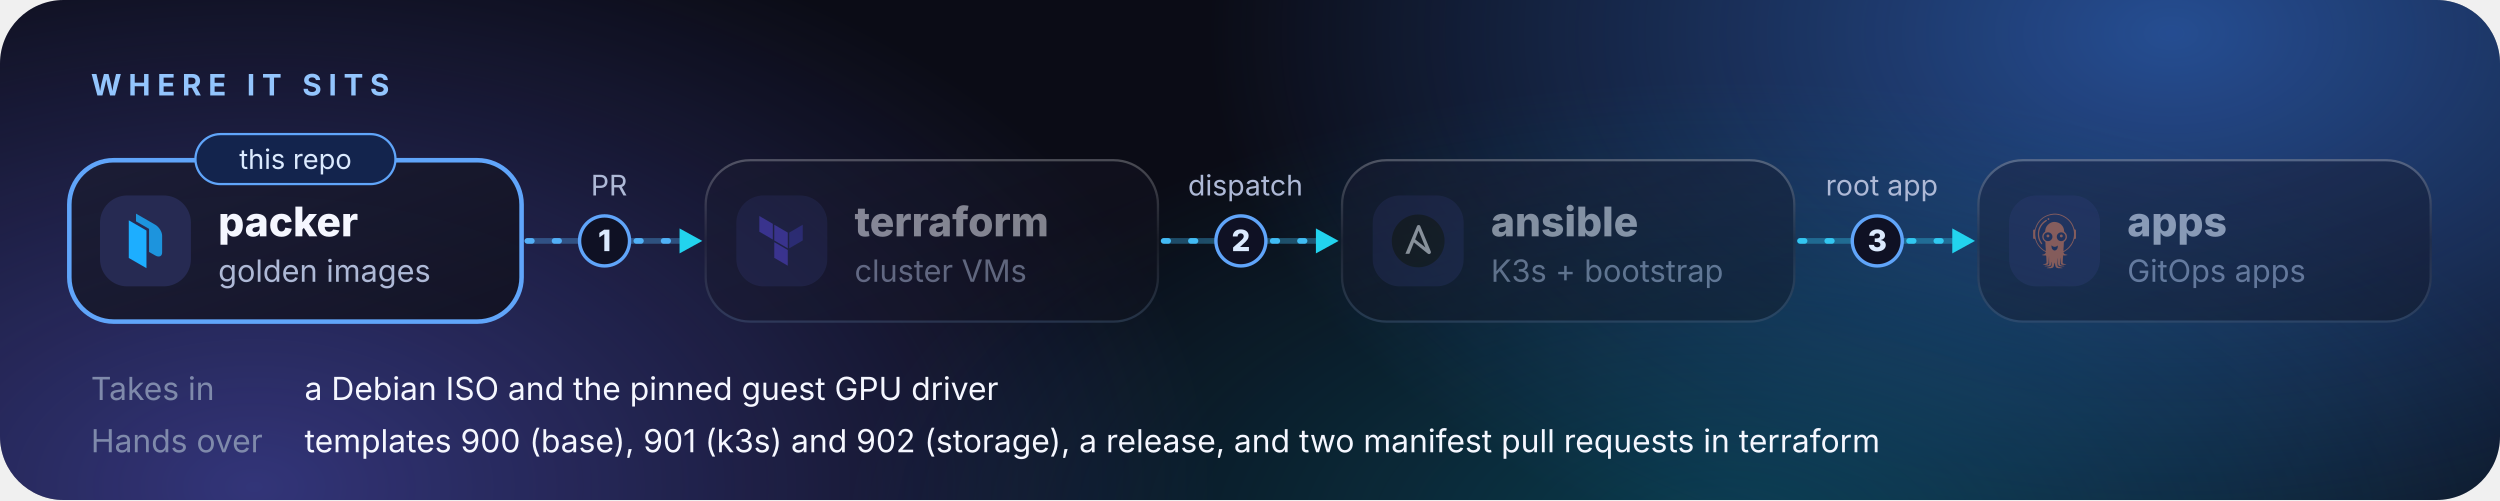
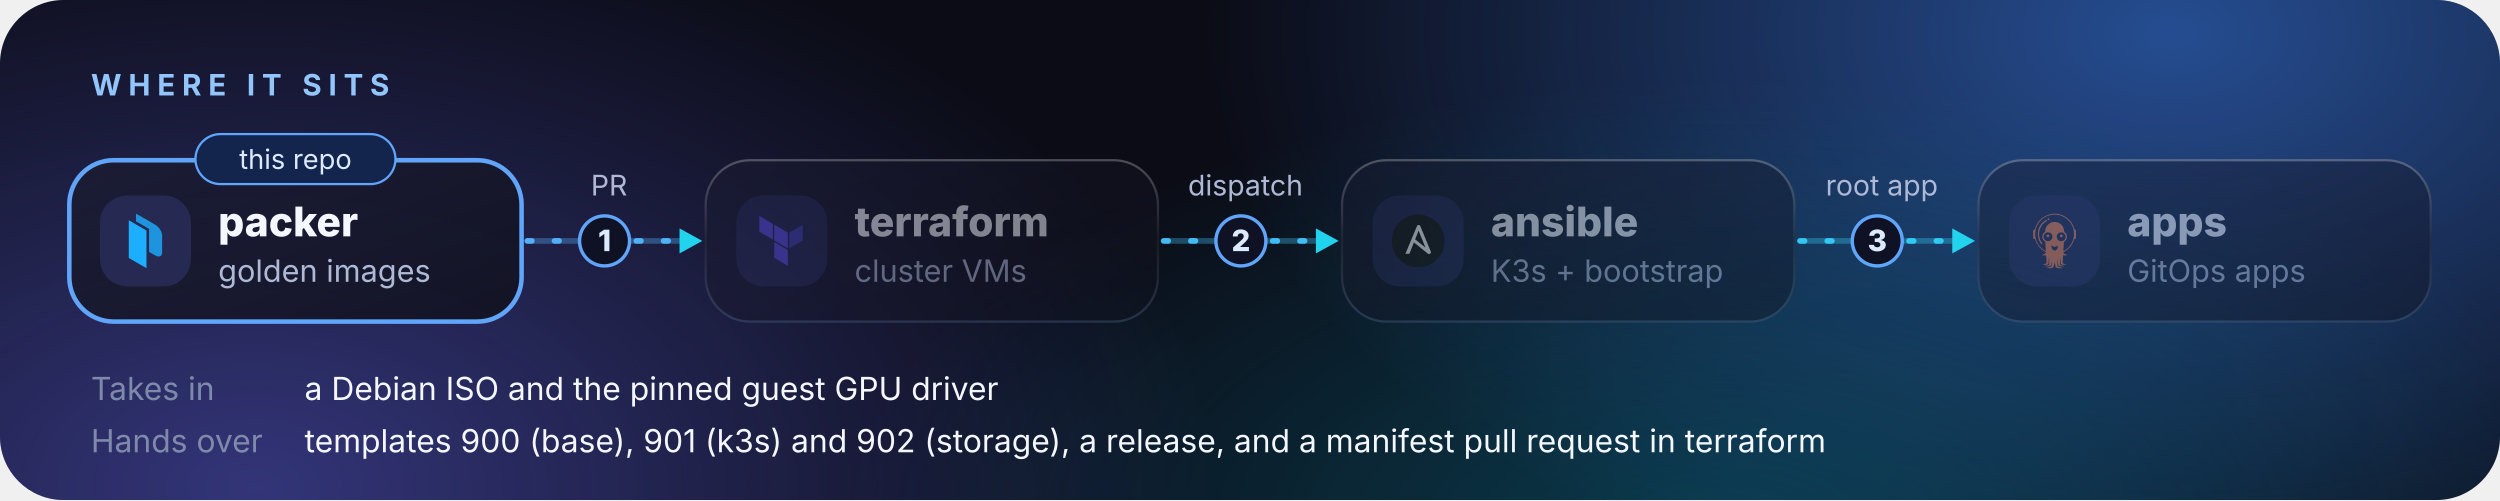
<svg xmlns="http://www.w3.org/2000/svg" width="1100" height="220" viewBox="0 0 1100 220" role="img" aria-labelledby="t d">
  <defs>
    <radialGradient id="ga">
      <stop offset="0" stop-color="#3B82F6" stop-opacity=".55" />
      <stop offset="1" stop-color="#3B82F6" stop-opacity="0" />
    </radialGradient>
    <radialGradient id="gb">
      <stop offset="0" stop-color="#6366F1" stop-opacity=".45" />
      <stop offset="1" stop-color="#6366F1" stop-opacity="0" />
    </radialGradient>
    <radialGradient id="gc">
      <stop offset="0" stop-color="#0891B2" stop-opacity=".35" />
      <stop offset="1" stop-color="#0891B2" stop-opacity="0" />
    </radialGradient>
    <linearGradient id="card" x1="0" y1="0" x2="1" y2="1">
      <stop offset="0" stop-color="#1B1D33" />
      <stop offset="1" stop-color="#0F0F1A" />
    </linearGradient>
    <linearGradient id="rim" x1="0" y1="0" x2="0" y2="1">
      <stop offset="0" stop-color="#FFFFFF" stop-opacity=".5" />
      <stop offset=".5" stop-color="#FFFFFF" stop-opacity=".08" />
      <stop offset="1" stop-color="#93C5FD" stop-opacity=".35" />
    </linearGradient>
    <linearGradient id="edge" gradientUnits="userSpaceOnUse" x1="0" y1="0" x2="1100" y2="0">
      <stop offset="0" stop-color="#60A5FA" />
      <stop offset="1" stop-color="#22D3EE" />
    </linearGradient>
    <linearGradient id="sq" x1="0" y1="0" x2="1" y2="1">
      <stop offset="0" stop-color="#1B1D33" />
      <stop offset="1" stop-color="#0F0F1A" />
    </linearGradient>
    <radialGradient id="glow" cx=".5" cy=".5" r=".5">
      <stop offset="0" stop-color="#3B82F6" stop-opacity=".5" />
      <stop offset="1" stop-color="#3B82F6" stop-opacity="0" />
    </radialGradient>
    <linearGradient id="st" gradientUnits="userSpaceOnUse" x1="12" y1="8" x2="36" y2="42">
      <stop offset="0" stop-color="#FFFFFF" />
      <stop offset=".35" stop-color="#93C5FD" />
      <stop offset=".75" stop-color="#3B82F6" />
      <stop offset="1" stop-color="#22D3EE" />
    </linearGradient>
    <linearGradient id="wm" gradientUnits="userSpaceOnUse" x1="0" y1="0" x2="182" y2="0">
      <stop offset="0" stop-color="#FFFFFF" />
      <stop offset=".55" stop-color="#93C5FD" />
      <stop offset="1" stop-color="#67E8F9" />
    </linearGradient>
    <clipPath id="clip">
      <rect width="1100" height="220" rx="28" />
    </clipPath>
    <symbol id="i-ansible" viewBox="0 0 128 128">
      <path fill="#1A1918" d="M126 64c0 34.2-27.8 62-62 62S2 98.2 2 64 29.8 2 64 2s62 27.8 62 62" />
      <path fill="#FFF" d="M65 39.9l16 39.6-24.1-19.1L65 39.9zm28.5 48.7L68.9 29.2c-.7-1.7-2.1-2.6-3.8-2.6-1.7 0-3.2.9-3.9 2.6L34 94.3h9.3L54 67.5l32 25.9c1.3 1 2.2 1.5 3.4 1.5 2.4 0 4.5-1.8 4.5-4.4.1-.5-.1-1.2-.4-1.9z" />
    </symbol>
    <symbol id="i-argocd" viewBox="0 0 24 24">
      <g fill="#EF7B4D">
        <path d="M12.581 0c.436.037.871.1 1.299.186 1.679.383 3.121 1.213 4.382 2.365 1.161 1.06 1.917 2.372 2.335 3.881.089.321.216.56.586.624.205.035.238.245.239.43.003.646.002 1.294.002 1.94l-.002 1.21c-.001.356-.116.479-.466.474-.211-.003-.293.119-.344.291-.146.489-.33.966-.552 1.426-.818 1.682-2.084 2.938-3.688 3.87-.077.045-.155.088-.233.131-.252.137-.258.146-.155.415.114.299.358.529.664.625.269.096.553.134.827.21a.672.672 0 0 1 .236.094c-.066.082-.156.067-.231.082-.36.073-.713.184-1.086.17a1.275 1.275 0 0 1-.438-.064c-.114-.045-.152-.006-.176.109a5.354 5.354 0 0 0-.084.92c-.015.617-.071 1.23-.112 1.844-.042.598-.018.651.558.842.281.094.563.187.842.286.069.024.15.038.192.117-.04.057-.098.035-.146.035-.493.003-.985.005-1.478.001-.524-.005-.806-.282-.845-.803-.055-.762-.12-1.524-.182-2.286a.947.947 0 0 0-.026-.12c-.079.455-.065.879-.084 1.298-.023.528-.008 1.057-.007 1.584 0 .27.086.388.335.483.359.135.711.295 1.114.262.141-.012.276.062.402.129.032.017.073.033.069.073-.004.043-.049.047-.084.045-.657-.019-1.317.065-1.972-.028-.323-.046-.533-.236-.631-.552-.094-.303-.114-.617-.137-.93-.046-.626-.078-1.253-.116-1.88a.222.222 0 0 0-.061-.171.282.282 0 0 0-.031.193c-.002.956-.002 1.911-.001 2.866 0 .388.123.575.494.708.481.172.976.298 1.47.423.11.028.225.047.242.192h-1.852c-.051-.01-.103-.022-.155-.03-.701-.1-1.001-.372-1.143-1.042l-.067-.331-.226-1.103c-.069.12-.118.25-.144.386-.083.399-.151.802-.243 1.2-.113.493-.444.763-.932.857l-.33.063H8.558c.057-.171.216-.185.355-.221.476-.127.96-.223 1.417-.409a.603.603 0 0 0 .397-.521c.058-.435.002-.865-.013-1.296a1.528 1.528 0 0 0-.078-.315.405.405 0 0 0-.071.207c-.026.296-.049.591-.075.886-.038.432-.273.716-.679.81a1.702 1.702 0 0 1-.37.045c-.557.003-1.115-.001-1.673-.005-.048 0-.109.019-.148-.065.178-.103.377-.168.582-.187a5.67 5.67 0 0 0 .939-.193c.42-.114.522-.249.512-.687-.023-.931-.091-1.86-.069-2.791.004-.184.001-.368.001-.551a2.387 2.387 0 0 0-.05.385 40.299 40.299 0 0 1-.186 2.623c-.052.513-.296.748-.804.805-.446.051-.889.002-1.332-.02-.108-.006-.234.012-.339-.064.043-.066.106-.07.16-.087.362-.115.725-.224 1.086-.344.246-.081.35-.235.355-.492a2.241 2.241 0 0 0-.003-.232 45.315 45.315 0 0 1-.105-2.149 5.487 5.487 0 0 0-.035-.478c-.024-.188-.131-.287-.295-.258-.505.092-.99-.006-1.473-.139-.059-.016-.134-.007-.178-.088a.986.986 0 0 1 .285-.09c.255-.052.507-.121.753-.208.312-.112.564-.347.695-.651.089-.203.056-.317-.112-.398-1.418-.683-2.512-1.73-3.391-3.017a8.152 8.152 0 0 1-1.123-2.447c-.067-.246-.156-.3-.383-.26-.306.053-.401.006-.535-.273v-3.49c.144-.303.205-.341.534-.329.235.01.247-.004.309-.242.396-1.508 1.082-2.861 2.171-3.988C6.9 1.42 8.523.631 10.34.203c.456-.108.922-.15 1.387-.203h.854Zm7.974 8.948a7.34 7.34 0 0 0-.048-.938 8.353 8.353 0 0 0-.099-.65c-.598-2.964-2.344-5.02-5.051-6.268-1.553-.715-3.21-.835-4.878-.511-3.248.633-5.396 2.583-6.539 5.652-.436 1.173-.495 2.406-.37 3.65.087.935.339 1.846.745 2.694.585 1.213 1.444 2.207 2.477 3.058.343.286.719.528 1.121.719.235.111.247.105.245-.146.006-.16.003-.32-.009-.48-.125-1.02-.142-2.045-.169-3.069a.392.392 0 0 0-.184-.353c-.385-.268-.713-.592-.921-1.019-.474-.97-.372-2.361.813-3.215.136-.097.217-.19.198-.373a1.724 1.724 0 0 1 .031-.442c.177-1.187.748-2.138 1.722-2.84.68-.492 1.442-.772 2.286-.782.483-.007.953.11 1.414.244 1.609.467 2.846 2.07 2.845 3.697a.64.64 0 0 0 .268.565c.463.371.821.83.943 1.426.22 1.077-.083 1.982-.979 2.634-.266.194-.347.406-.333.698.002.047 0 .095-.002.142l-.062 1.439c-.025.586-.138 1.165-.117 1.754.008.223.006.226.201.128a7.46 7.46 0 0 0 2.393-1.903c1.32-1.577 2.074-3.372 2.059-5.511ZM9.117 12.102c1.489.021 2.443-1.578 1.716-2.879a1.937 1.937 0 0 0-1.699-.991c-1.094-.004-1.954.822-1.958 1.881-.005 1.148.813 1.985 1.941 1.989Zm5.794 0c1.101.002 1.935-.823 1.935-1.917 0-1.091-.846-1.949-1.92-1.947-1.064.003-1.94.866-1.943 1.915-.003 1.105.831 1.948 1.928 1.949Zm-1.472 1.937c-.208.128-.407.277-.63.384-.536.257-1.063.257-1.579-.048-.158-.094-.308-.201-.464-.298-.047-.028-.092-.103-.15-.062-.044.03-.01.1-.001.151.037.179.064.362.082.544.027.565.293.992.742 1.31a.984.984 0 0 0 .791.186c.565-.119 1.025-.614 1.124-1.218.043-.266.005-.544.109-.803a.133.133 0 0 0-.024-.146Zm-8.78-4.92c-.012-1.102.143-2.055.54-2.961.633-1.443 1.642-2.553 2.98-3.374a.378.378 0 0 1 .459.067c.06.06.036.118.01.178a1.09 1.09 0 0 1-.48.51c-1.079.639-1.829 1.571-2.357 2.688a6.325 6.325 0 0 0-.618 2.986c.055 1.309.439 2.516 1.213 3.588.088.104.148.23.173.365.01.08.059.168-.031.228a.312.312 0 0 1-.288.041.502.502 0 0 1-.234-.185c-.72-.979-1.193-2.056-1.331-3.273-.036-.326-.004-.653-.036-.858ZM8.94 2.34a.373.373 0 0 1 .378-.382c.211.001.409.226.416.473.004.138-.309.39-.476.386-.189-.005-.318-.2-.318-.477Zm-.465 7.48a.609.609 0 0 1 .586-.631c.38-.003.671.271.675.633.004.356-.27.622-.639.621-.38-.002-.621-.241-.622-.623Zm6.496.623c-.381-.002-.625-.255-.621-.646a.635.635 0 0 1 .596-.613.656.656 0 0 1 .669.643c.001.354-.275.618-.644.616Z" />
      </g>
    </symbol>
    <symbol id="i-packer" viewBox="0 0 128 128">
      <path fill="#1daeff" d="M66.354 39.617V128l-41.482-23.963v-88.39Zm0 0" />
      <path fill="#1d94dd" d="M86.893 25.975 41.801 0v18.044L72.46 35.75v54.119l14.433 8.269c8.934 5.158 16.236 2.066 16.236-6.863V51.592c0-8.933-7.302-20.459-16.235-25.617zm0 0" />
    </symbol>
    <symbol id="i-terraform" viewBox="0 0 128 128">
      <g fill-rule="evenodd">
        <path d="M77.941 44.5v36.836L46.324 62.918V26.082zm0 0" fill="#5c4ee5" />
        <path d="M81.41 81.336l31.633-18.418V26.082L81.41 44.5zm0 0" fill="#4040b2" />
        <path d="M11.242 42.36L42.86 60.776V23.941L11.242 5.523zm0 0M77.941 85.375L46.324 66.957v36.82l31.617 18.418zm0 0" fill="#5c4ee5" />
      </g>
    </symbol>
  </defs>
  <style>
    text { font-family: Manrope, Inter, ui-sans-serif, system-ui, -apple-system, 'Segoe UI', Roboto, 'Helvetica Neue', 'Noto Sans', Arial, sans-serif; }
    .mono { font-family: ui-monospace, 'SF Mono', SFMono-Regular, Menlo, Consolas, 'Liberation Mono', monospace; }
    .panel { fill: #0B0C16; }
    .card { fill: url(#card); fill-opacity: .8; }
    .rim { fill: none; stroke: url(#rim); }
    .lit { fill: none; stroke: #60A5FA; stroke-width: 2; }
    .lane { fill: #FFFFFF; fill-opacity: .035; stroke: #FFFFFF; stroke-opacity: .09; }
    .tile { fill: #262A52; }
    .t1 { fill: #F5F7FF; }
    .t2 { fill: #AEB9D6; }
    .t3 { fill: #7F8AAB; }
    .acc { fill: #93C5FD; }
    .vio { fill: #C4B5FD; }
    .amb { fill: #FCD34D; }
    .rule { stroke: #FFFFFF; stroke-opacity: .1; }
    .chip { fill: #3B82F6; fill-opacity: .16; stroke: #60A5FA; stroke-opacity: .45; }
    .chipt { fill: #DBEAFE; }
    .wf { fill: #FFFFFF; fill-opacity: .06; stroke: #FFFFFF; stroke-opacity: .2; }
    .wft { fill: #E6EBFA; }
    .dot { fill: #22D3EE; }
    .edge { fill: none; stroke: url(#edge); stroke-width: 2.5; stroke-opacity: .35; }
    .flow { fill: none; stroke: url(#edge); stroke-width: 2.5; stroke-linecap: round; stroke-dasharray: 2 10; animation: flow 1.1s linear infinite; }
    .head { fill: #22D3EE; }
    .badge { fill: #0F1124; stroke: #60A5FA; stroke-width: 1.5; }
    .badget { fill: #DBEAFE; }
    .side { fill: none; stroke: #A78BFA; stroke-width: 1.5; stroke-dasharray: 3 5; stroke-linecap: round; animation: flow 3s linear infinite; }
    .sidehead { fill: #A78BFA; }
    .pill { fill: #171331; stroke: #A78BFA; stroke-opacity: .55; }
    .pillt { fill: #DDD6FE; }
    .wire { fill: none; stroke: #8A94B8; stroke-opacity: .6; stroke-width: 1.5; }
    .wirehead { fill: #8A94B8; }
    .hum { fill: #2A2110; stroke: #FBBF24; stroke-opacity: .6; }
    .humt { fill: #FDE68A; }
    .gate { fill: none; stroke: #FBBF24; stroke-opacity: .7; stroke-width: 1.5; stroke-dasharray: 6 6; }
    .tag { fill: #151936; stroke: #8A94B8; stroke-opacity: .5; }
    .tagt { fill: #C9D1EA; }
    .here { fill: #13244D; stroke: #60A5FA; }
    .heret { fill: #DBEAFE; }
    .dim { opacity: .5; }
    @keyframes flow { to { stroke-dashoffset: -24; } }
    @media (prefers-reduced-motion: reduce) { .flow, .side { animation: none; } }
    @media (prefers-color-scheme: light) {
      .panel { fill: #F3F6FF; }
      .blob { opacity: .4; }
      .card { fill: #FFFFFF; fill-opacity: .85; }
      .rim { stroke: #C7D2FE; }
      .lit { stroke: #2563EB; }
      .lane { fill: #FFFFFF; fill-opacity: .55; stroke: #C7D2FE; stroke-opacity: .9; }
      .tile { fill: #EEF2FF; }
      .t1 { fill: #0E1330; }
      .t2 { fill: #4A5578; }
      .t3 { fill: #6B7699; }
      .acc { fill: #2563EB; }
      .vio { fill: #6D28D9; }
      .amb { fill: #B45309; }
      .rule { stroke: #0E1330; stroke-opacity: .1; }
      .chip { fill: #2563EB; fill-opacity: .08; stroke: #2563EB; stroke-opacity: .35; }
      .chipt { fill: #1E3A8A; }
      .wf { fill: #FFFFFF; fill-opacity: .9; stroke: #B6C2EC; stroke-opacity: 1; }
      .wft { fill: #1B2147; }
      .dot { fill: #0891B2; }
      .edge, .flow { stroke: #2563EB; }
      .head { fill: #2563EB; }
      .badge { fill: #FFFFFF; stroke: #2563EB; }
      .badget { fill: #1E3A8A; }
      .side { stroke: #7C3AED; }
      .sidehead { fill: #7C3AED; }
      .pill { fill: #F5F3FF; stroke: #7C3AED; stroke-opacity: .45; }
      .pillt { fill: #5B21B6; }
      .wire { stroke: #64709A; }
      .wirehead { fill: #64709A; }
      .hum { fill: #FFFBEB; stroke: #D97706; stroke-opacity: .6; }
      .humt { fill: #92400E; }
      .gate { stroke: #D97706; }
      .tag { fill: #FFFFFF; stroke: #64709A; stroke-opacity: .5; }
      .tagt { fill: #2A3358; }
      .here { fill: #EAF0FF; stroke: #2563EB; }
      .heret { fill: #1E3A8A; }
    }
  </style>
  <g clip-path="url(#clip)">
    <rect class="panel" width="1100" height="220" />
    <g class="blob">
      <ellipse cx="957" cy="15.4" rx="429" ry="260" fill="url(#ga)" />
      <ellipse cx="110" cy="213.4" rx="429" ry="260" fill="url(#gb)" />
      <ellipse cx="759" cy="235.4" rx="385" ry="200" fill="url(#gc)" />
    </g>
  </g>
  <text class="acc" x="40" y="42" font-size="13" font-weight="700" letter-spacing="3">WHERE IT SITS</text>
  <rect class="card" x="30" y="70" width="200" height="72" rx="20" />
  <rect class="lit" x="30.5" y="70.5" width="199" height="71" rx="19.5" />
  <rect class="tile" x="44" y="86" width="40" height="40" rx="12" />
  <use href="#i-packer" x="52" y="94" width="24" height="24" />
  <text class="t1" x="96" y="104" font-size="18" font-weight="800">packer</text>
  <text class="t2" x="96" y="124" font-size="13.5">golden images</text>
  <rect class="here" x="86" y="59" width="88" height="22" rx="11" />
  <text class="heret" x="130" y="74.32" font-size="12" text-anchor="middle">this repo</text>
  <g class="dim">
    <rect class="card" x="310" y="70" width="200" height="72" rx="20" />
    <rect class="rim" x="310.5" y="70.5" width="199" height="71" rx="19.5" />
    <rect class="tile" x="324" y="86" width="40" height="40" rx="12" />
    <use href="#i-terraform" x="332" y="94" width="24" height="24" />
    <text class="t1" x="376" y="104" font-size="18" font-weight="800">terraform</text>
    <text class="t2" x="376" y="124" font-size="13.5">cluster VMs</text>
  </g>
  <g class="dim">
    <rect class="card" x="590" y="70" width="200" height="72" rx="20" />
    <rect class="rim" x="590.5" y="70.5" width="199" height="71" rx="19.5" />
    <rect class="tile" x="604" y="86" width="40" height="40" rx="12" />
    <use href="#i-ansible" x="612" y="94" width="24" height="24" />
    <text class="t1" x="656" y="104" font-size="18" font-weight="800">ansible</text>
    <text class="t2" x="656" y="124" font-size="13.5">K3s + bootstrap</text>
  </g>
  <g class="dim">
    <rect class="card" x="870" y="70" width="200" height="72" rx="20" />
    <rect class="rim" x="870.5" y="70.5" width="199" height="71" rx="19.5" />
    <rect class="tile" x="884" y="86" width="40" height="40" rx="12" />
    <use href="#i-argocd" x="892" y="94" width="24" height="24" />
    <text class="t1" x="936" y="104" font-size="18" font-weight="800">apps</text>
    <text class="t2" x="936" y="124" font-size="13.5">GitOps apps</text>
  </g>
  <path class="edge" d="M232 106H300" />
  <path class="flow" d="M232 106H300" />
  <path class="head" d="M309 106l-10 -5.5v11.0z" />
  <text class="t2" x="268" y="86" font-size="12.5" text-anchor="middle">PR</text>
  <circle class="badge" cx="266" cy="106" r="11" />
  <text class="badget" x="266" y="110.5" font-size="13" font-weight="800" text-anchor="middle">1</text>
  <path class="edge" d="M512 106H580" />
  <path class="flow" d="M512 106H580" />
  <path class="head" d="M589 106l-10 -5.5v11.0z" />
  <text class="t2" x="548" y="86" font-size="12.5" text-anchor="middle">dispatch</text>
  <circle class="badge" cx="546" cy="106" r="11" />
  <text class="badget" x="546" y="110.5" font-size="13" font-weight="800" text-anchor="middle">2</text>
  <path class="edge" d="M792 106H860" />
  <path class="flow" d="M792 106H860" />
  <path class="head" d="M869 106l-10 -5.5v11.0z" />
  <text class="t2" x="828" y="86" font-size="12.5" text-anchor="middle">root app</text>
  <circle class="badge" cx="826" cy="106" r="11" />
  <text class="badget" x="826" y="110.5" font-size="13" font-weight="800" text-anchor="middle">3</text>
  <g font-size="14">
    <text class="t3" x="40" y="176">Takes in</text>
    <text class="t1" x="134" y="176">a Debian ISO and the pinned guest GPU driver</text>
    <text class="t3" x="40" y="199">Hands over</text>
-     <text class="t1" x="134" y="199">templates 900 (base), 901 (k3s) and 902 (storage), a release, and two manifest pull requests in terraform</text>
+     <text class="t1" x="134" y="199">templates 900 (base), 901 (k3s) and 902 (storage), a release, and a manifest pull request in terraform</text>
  </g>
</svg>
